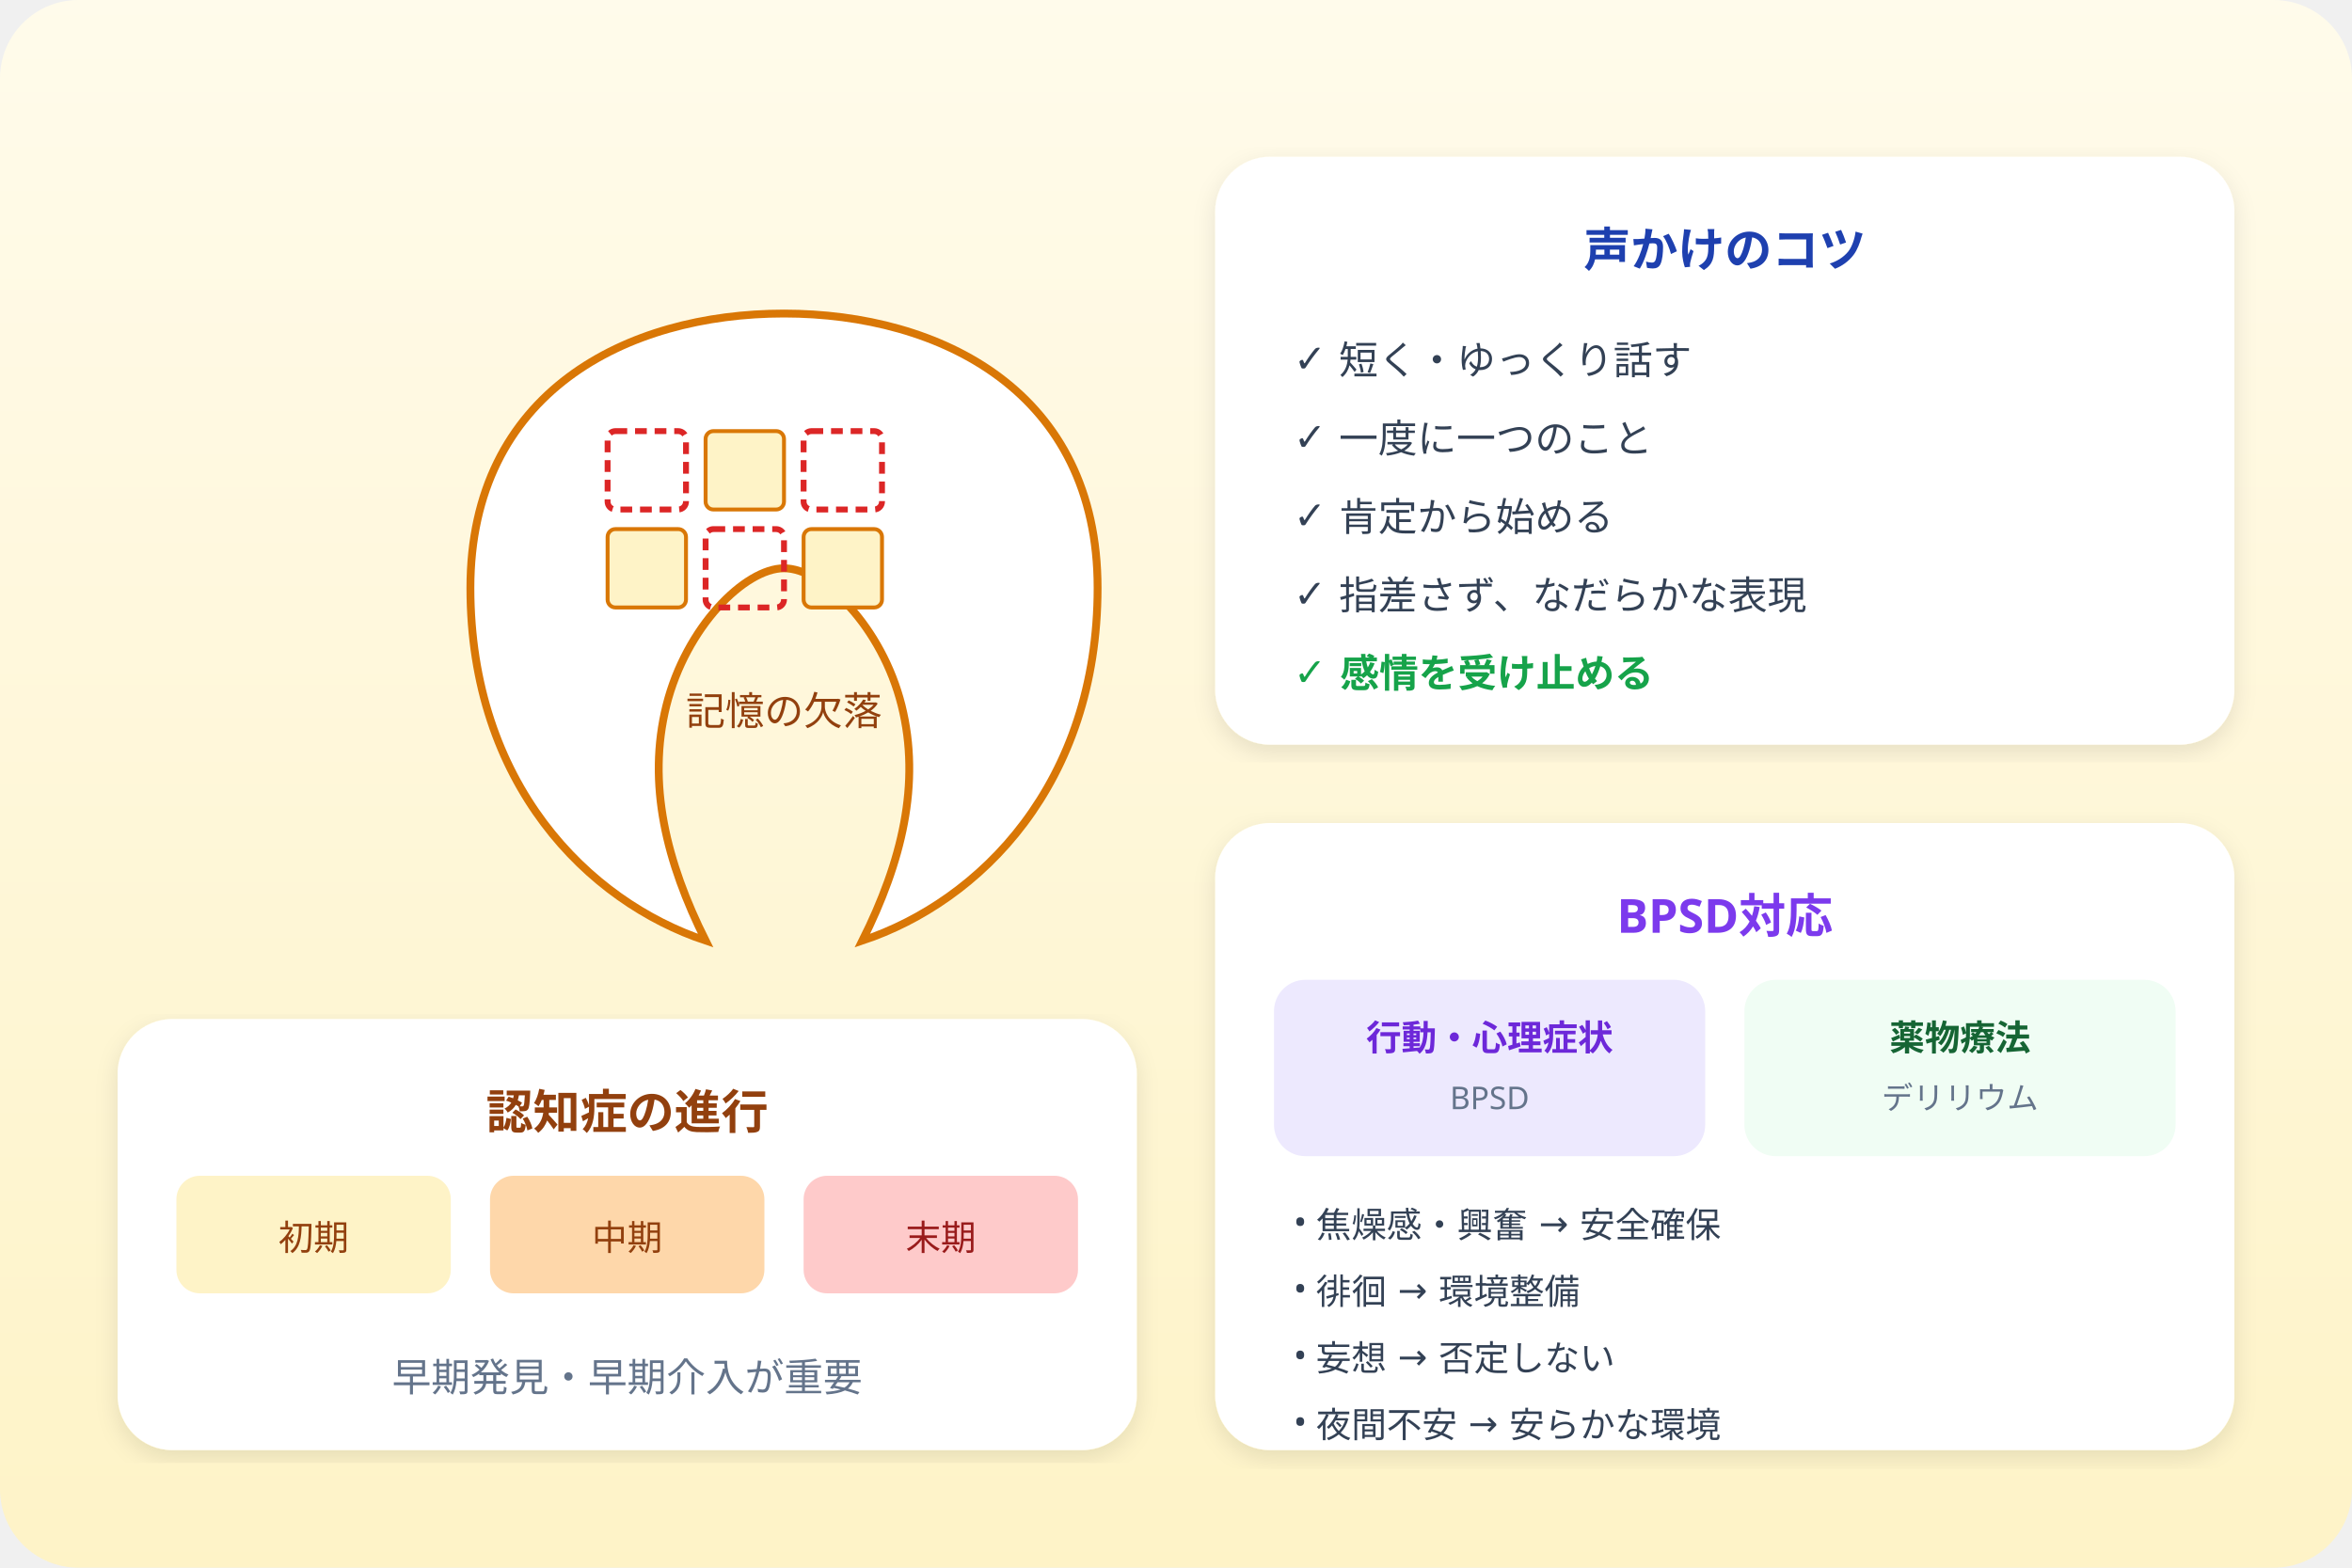
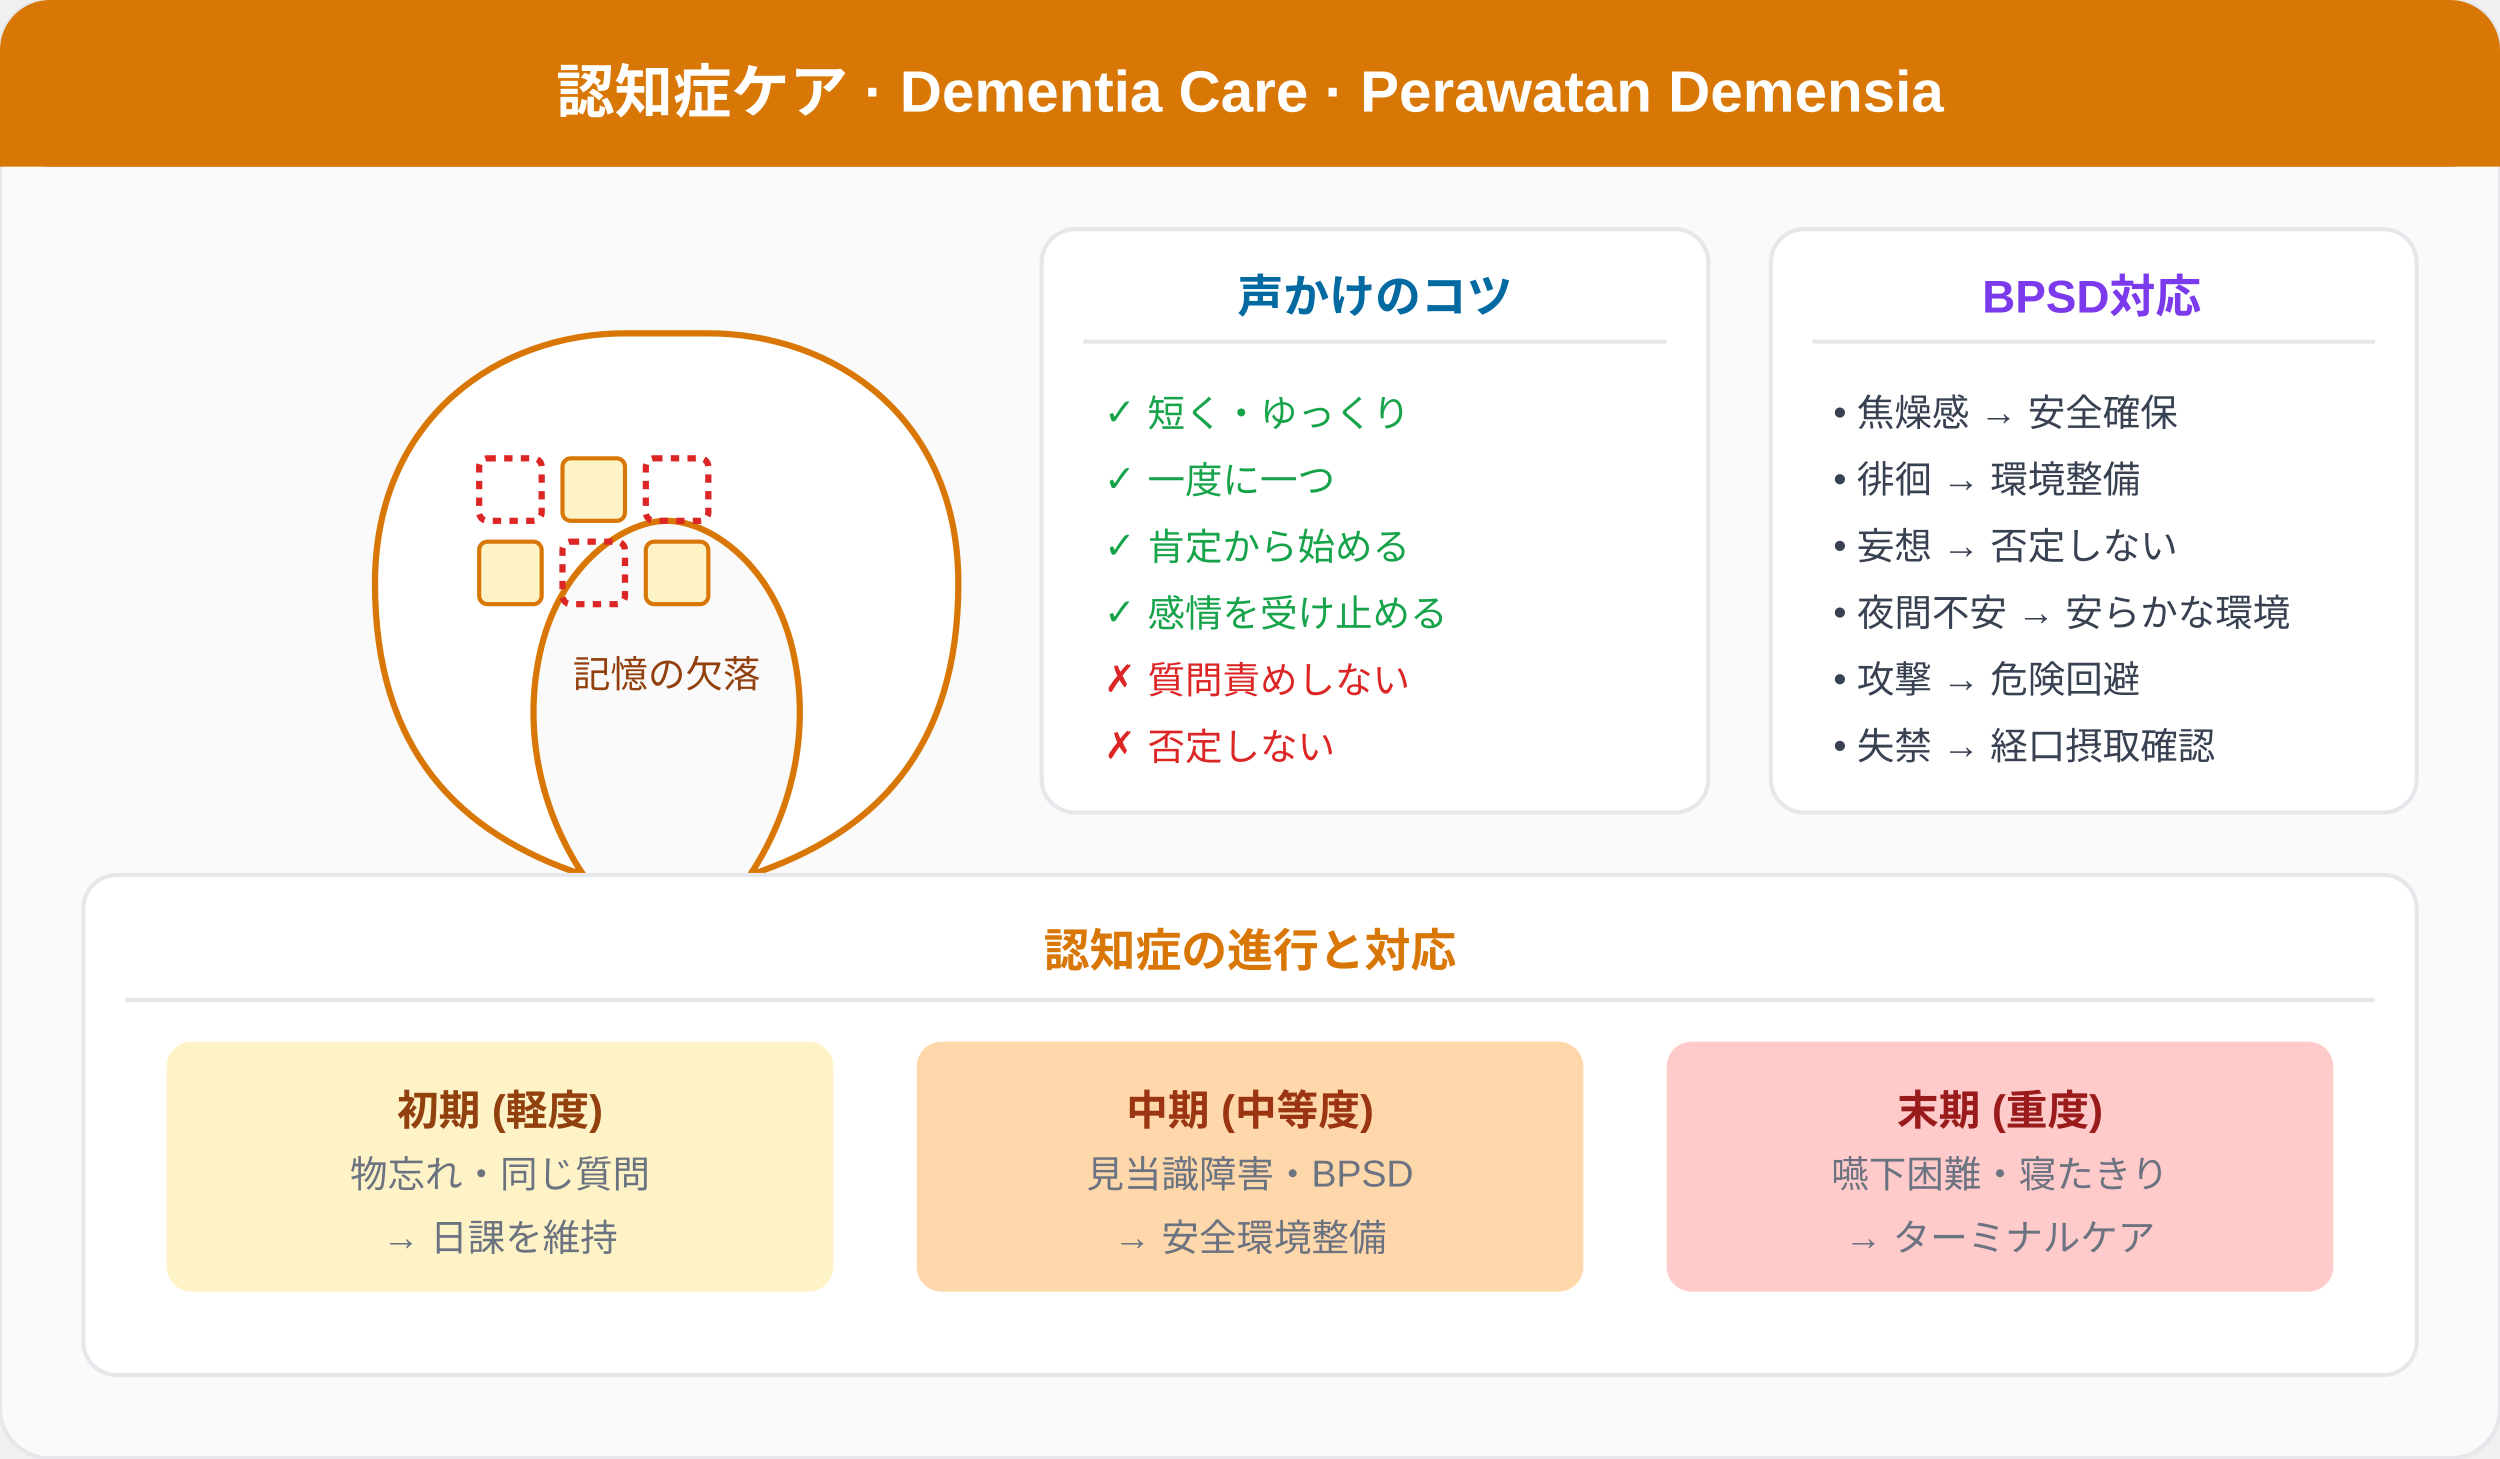
- <svg xmlns="http://www.w3.org/2000/svg" viewBox="0 0 600 400">
-   <defs>
-     <linearGradient id="bg6" x1="0" y1="0" x2="0" y2="1">
-       <stop offset="0%" stop-color="#FFFBEB" />
-       <stop offset="100%" stop-color="#FEF3C7" />
-     </linearGradient>
-     <filter id="sh6" x="-3%" y="-3%" width="106%" height="106%">
-       <feDropShadow dx="0" dy="2" stdDeviation="3" flood-opacity="0.1" />
-     </filter>
-   </defs>
-   <rect width="600" height="400" rx="20" fill="url(#bg6)" />
-   <path d="M200 80 C160 80, 120 100, 120 150 C120 200, 150 230, 180 240 C170 220, 165 200, 170 180 C175 160, 190 145, 200 145 C210 145, 225 160, 230 180 C235 200, 230 220, 220 240 C250 230, 280 200, 280 150 C280 100, 240 80, 200 80Z" fill="#FFF" stroke="#D97706" stroke-width="2" />
-   <rect x="155" y="110" width="20" height="20" rx="2" fill="none" stroke="#DC2626" stroke-width="1.5" stroke-dasharray="3,2" />
-   <rect x="180" y="110" width="20" height="20" rx="2" fill="#FEF3C7" stroke="#D97706" stroke-width="1" />
-   <rect x="205" y="110" width="20" height="20" rx="2" fill="none" stroke="#DC2626" stroke-width="1.5" stroke-dasharray="3,2" />
-   <rect x="155" y="135" width="20" height="20" rx="2" fill="#FEF3C7" stroke="#D97706" stroke-width="1" />
-   <rect x="180" y="135" width="20" height="20" rx="2" fill="none" stroke="#DC2626" stroke-width="1.5" stroke-dasharray="3,2" />
-   <rect x="205" y="135" width="20" height="20" rx="2" fill="#FEF3C7" stroke="#D97706" stroke-width="1" />
-   <text x="200" y="185" text-anchor="middle" font-family="sans-serif" font-size="10" fill="#92400E">記憶の欠落</text>
-   <rect x="310" y="40" width="260" height="150" rx="14" fill="#FFF" filter="url(#sh6)" />
-   <text x="440" y="68" text-anchor="middle" font-family="sans-serif" font-size="12" font-weight="bold" fill="#1E40AF">声かけのコツ</text>
-   <text x="330" y="95" font-family="sans-serif" font-size="10" fill="#334155">✓ 短く・ゆっくり話す</text>
-   <text x="330" y="115" font-family="sans-serif" font-size="10" fill="#334155">✓ 一度に一つのこと</text>
-   <text x="330" y="135" font-family="sans-serif" font-size="10" fill="#334155">✓ 肯定から始める</text>
-   <text x="330" y="155" font-family="sans-serif" font-size="10" fill="#334155">✓ 指差さず、なだらかな表現</text>
-   <text x="330" y="175" font-family="sans-serif" font-size="10" fill="#16A34A" font-weight="bold">✓ 感情を受け止める</text>
-   <rect x="310" y="210" width="260" height="160" rx="14" fill="#FFF" filter="url(#sh6)" />
-   <text x="440" y="238" text-anchor="middle" font-family="sans-serif" font-size="12" font-weight="bold" fill="#7C3AED">BPSD対応</text>
-   <rect x="325" y="250" width="110" height="45" rx="8" fill="#EDE9FE" />
-   <text x="380" y="268" text-anchor="middle" font-family="sans-serif" font-size="9" font-weight="bold" fill="#6D28D9">行動・心理症状</text>
-   <text x="380" y="283" text-anchor="middle" font-family="sans-serif" font-size="8" fill="#64748B">BPSD</text>
-   <rect x="445" y="250" width="110" height="45" rx="8" fill="#F0FDF4" />
-   <text x="500" y="268" text-anchor="middle" font-family="sans-serif" font-size="9" font-weight="bold" fill="#166534">薬物療法</text>
-   <text x="500" y="283" text-anchor="middle" font-family="sans-serif" font-size="8" fill="#64748B">デリリウム</text>
-   <text x="330" y="315" font-family="sans-serif" font-size="9" fill="#334155">• 焦燥感・興奮 → 安全確保</text>
-   <text x="330" y="332" font-family="sans-serif" font-size="9" fill="#334155">• 徘徊 → 環境整備</text>
-   <text x="330" y="349" font-family="sans-serif" font-size="9" fill="#334155">• 妄想 → 否定しない</text>
-   <text x="330" y="366" font-family="sans-serif" font-size="9" fill="#334155">• 夜間不安 → 安らかな環境</text>
-   <rect x="30" y="260" width="260" height="110" rx="14" fill="#FFF" filter="url(#sh6)" />
-   <text x="160" y="288" text-anchor="middle" font-family="sans-serif" font-size="12" font-weight="bold" fill="#92400E">認知症の進行</text>
-   <rect x="45" y="300" width="70" height="30" rx="6" fill="#FEF3C7" />
-   <text x="80" y="319" text-anchor="middle" font-family="sans-serif" font-size="9" fill="#92400E">初期</text>
-   <rect x="125" y="300" width="70" height="30" rx="6" fill="#FED7AA" />
-   <text x="160" y="319" text-anchor="middle" font-family="sans-serif" font-size="9" fill="#92400E">中期</text>
-   <rect x="205" y="300" width="70" height="30" rx="6" fill="#FECACA" />
-   <text x="240" y="319" text-anchor="middle" font-family="sans-serif" font-size="9" fill="#991B1B">末期</text>
-   <text x="160" y="355" text-anchor="middle" font-family="sans-serif" font-size="10" fill="#64748B">早期発見・早期介入が重要</text>
+ <svg xmlns="http://www.w3.org/2000/svg" viewBox="0 0 600 350">
+   <rect width="600" height="350" rx="12" fill="#FAFAFA" stroke="#E5E7EB" stroke-width="1" />
+   <rect x="0" y="0" width="600" height="40" rx="12" fill="#D97706" />
+   <rect x="0" y="20" width="600" height="20" fill="#D97706" />
+   <text x="300" y="27" text-anchor="middle" font-family="Arial, sans-serif" font-size="14" font-weight="bold" fill="#FFF">認知症ケア · Dementia Care · Perawatan Demensia</text>
+   <path d="M150 80 C120 80, 90 100, 90 140 C90 180, 110 200, 140 210 C130 195, 125 175, 130 155 C135 135, 150 125, 160 125 C170 125, 185 135, 190 155 C195 175, 190 195, 180 210 C210 200, 230 180, 230 140 C230 100, 200 80, 170 80Z" fill="#FFF" stroke="#D97706" stroke-width="1.5" />
+   <rect x="115" y="110" width="15" height="15" rx="2" fill="none" stroke="#DC2626" stroke-width="1.5" stroke-dasharray="2,2" />
+   <rect x="135" y="110" width="15" height="15" rx="2" fill="#FEF3C7" stroke="#D97706" stroke-width="1" />
+   <rect x="155" y="110" width="15" height="15" rx="2" fill="none" stroke="#DC2626" stroke-width="1.5" stroke-dasharray="2,2" />
+   <rect x="115" y="130" width="15" height="15" rx="2" fill="#FEF3C7" stroke="#D97706" stroke-width="1" />
+   <rect x="135" y="130" width="15" height="15" rx="2" fill="none" stroke="#DC2626" stroke-width="1.5" stroke-dasharray="2,2" />
+   <rect x="155" y="130" width="15" height="15" rx="2" fill="#FEF3C7" stroke="#D97706" stroke-width="1" />
+   <text x="160" y="165" text-anchor="middle" font-family="Arial, sans-serif" font-size="9" fill="#92400E">記憶の欠落</text>
+   <rect x="250" y="55" width="160" height="140" rx="8" fill="#FFF" stroke="#E5E7EB" stroke-width="1" />
+   <text x="330" y="75" text-anchor="middle" font-family="Arial, sans-serif" font-size="11" font-weight="bold" fill="#0369A1">声かけのコツ</text>
+   <line x1="260" y1="82" x2="400" y2="82" stroke="#E5E7EB" stroke-width="1" />
+   <text x="265" y="102" font-family="Arial, sans-serif" font-size="9" fill="#16A34A">✓ 短く・ゆっくり</text>
+   <text x="265" y="118" font-family="Arial, sans-serif" font-size="9" fill="#16A34A">✓ 一度に一つ</text>
+   <text x="265" y="134" font-family="Arial, sans-serif" font-size="9" fill="#16A34A">✓ 肯定から始める</text>
+   <text x="265" y="150" font-family="Arial, sans-serif" font-size="9" fill="#16A34A">✓ 感情を受け止める</text>
+   <text x="265" y="166" font-family="Arial, sans-serif" font-size="9" fill="#DC2626">✗ 質問責めしない</text>
+   <text x="265" y="182" font-family="Arial, sans-serif" font-size="9" fill="#DC2626">✗ 否定しない</text>
+   <rect x="425" y="55" width="155" height="140" rx="8" fill="#FFF" stroke="#E5E7EB" stroke-width="1" />
+   <text x="502" y="75" text-anchor="middle" font-family="Arial, sans-serif" font-size="11" font-weight="bold" fill="#7C3AED">BPSD対応</text>
+   <line x1="435" y1="82" x2="570" y2="82" stroke="#E5E7EB" stroke-width="1" />
+   <text x="440" y="102" font-family="Arial, sans-serif" font-size="9" fill="#374151">• 焦燥感 → 安全確保</text>
+   <text x="440" y="118" font-family="Arial, sans-serif" font-size="9" fill="#374151">• 徘徊 → 環境整備</text>
+   <text x="440" y="134" font-family="Arial, sans-serif" font-size="9" fill="#374151">• 妄想 → 否定しない</text>
+   <text x="440" y="150" font-family="Arial, sans-serif" font-size="9" fill="#374151">• 夜間不安 → 安らかな環境</text>
+   <text x="440" y="166" font-family="Arial, sans-serif" font-size="9" fill="#374151">• 攻撃 → 危険回避</text>
+   <text x="440" y="182" font-family="Arial, sans-serif" font-size="9" fill="#374151">• 失禁 → 経口摂取確認</text>
+   <rect x="20" y="210" width="560" height="120" rx="8" fill="#FFF" stroke="#E5E7EB" stroke-width="1" />
+   <text x="300" y="232" text-anchor="middle" font-family="Arial, sans-serif" font-size="11" font-weight="bold" fill="#D97706">認知症の進行と対応</text>
+   <line x1="30" y1="240" x2="570" y2="240" stroke="#E5E7EB" stroke-width="1" />
+   <rect x="40" y="250" width="160" height="60" rx="6" fill="#FEF3C7" />
+   <text x="120" y="270" text-anchor="middle" font-family="Arial, sans-serif" font-size="10" font-weight="bold" fill="#92400E">初期 (軽度)</text>
+   <text x="120" y="285" text-anchor="middle" font-family="Arial, sans-serif" font-size="9" fill="#6B7280">物忘れ・同じ質問</text>
+   <text x="120" y="300" text-anchor="middle" font-family="Arial, sans-serif" font-size="9" fill="#6B7280">→ 日課を維持</text>
+   <rect x="220" y="250" width="160" height="60" rx="6" fill="#FED7AA" />
+   <text x="300" y="270" text-anchor="middle" font-family="Arial, sans-serif" font-size="10" font-weight="bold" fill="#9A3412">中期 (中等度)</text>
+   <text x="300" y="285" text-anchor="middle" font-family="Arial, sans-serif" font-size="9" fill="#6B7280">見当識障害・BPSD</text>
+   <text x="300" y="300" text-anchor="middle" font-family="Arial, sans-serif" font-size="9" fill="#6B7280">→ 安全環境整備</text>
+   <rect x="400" y="250" width="160" height="60" rx="6" fill="#FECACA" />
+   <text x="480" y="270" text-anchor="middle" font-family="Arial, sans-serif" font-size="10" font-weight="bold" fill="#991B1B">末期 (重度)</text>
+   <text x="480" y="285" text-anchor="middle" font-family="Arial, sans-serif" font-size="9" fill="#6B7280">嚥下困難・寝たきり</text>
+   <text x="480" y="300" text-anchor="middle" font-family="Arial, sans-serif" font-size="9" fill="#6B7280">→ ターミナルケア</text>
</svg>
